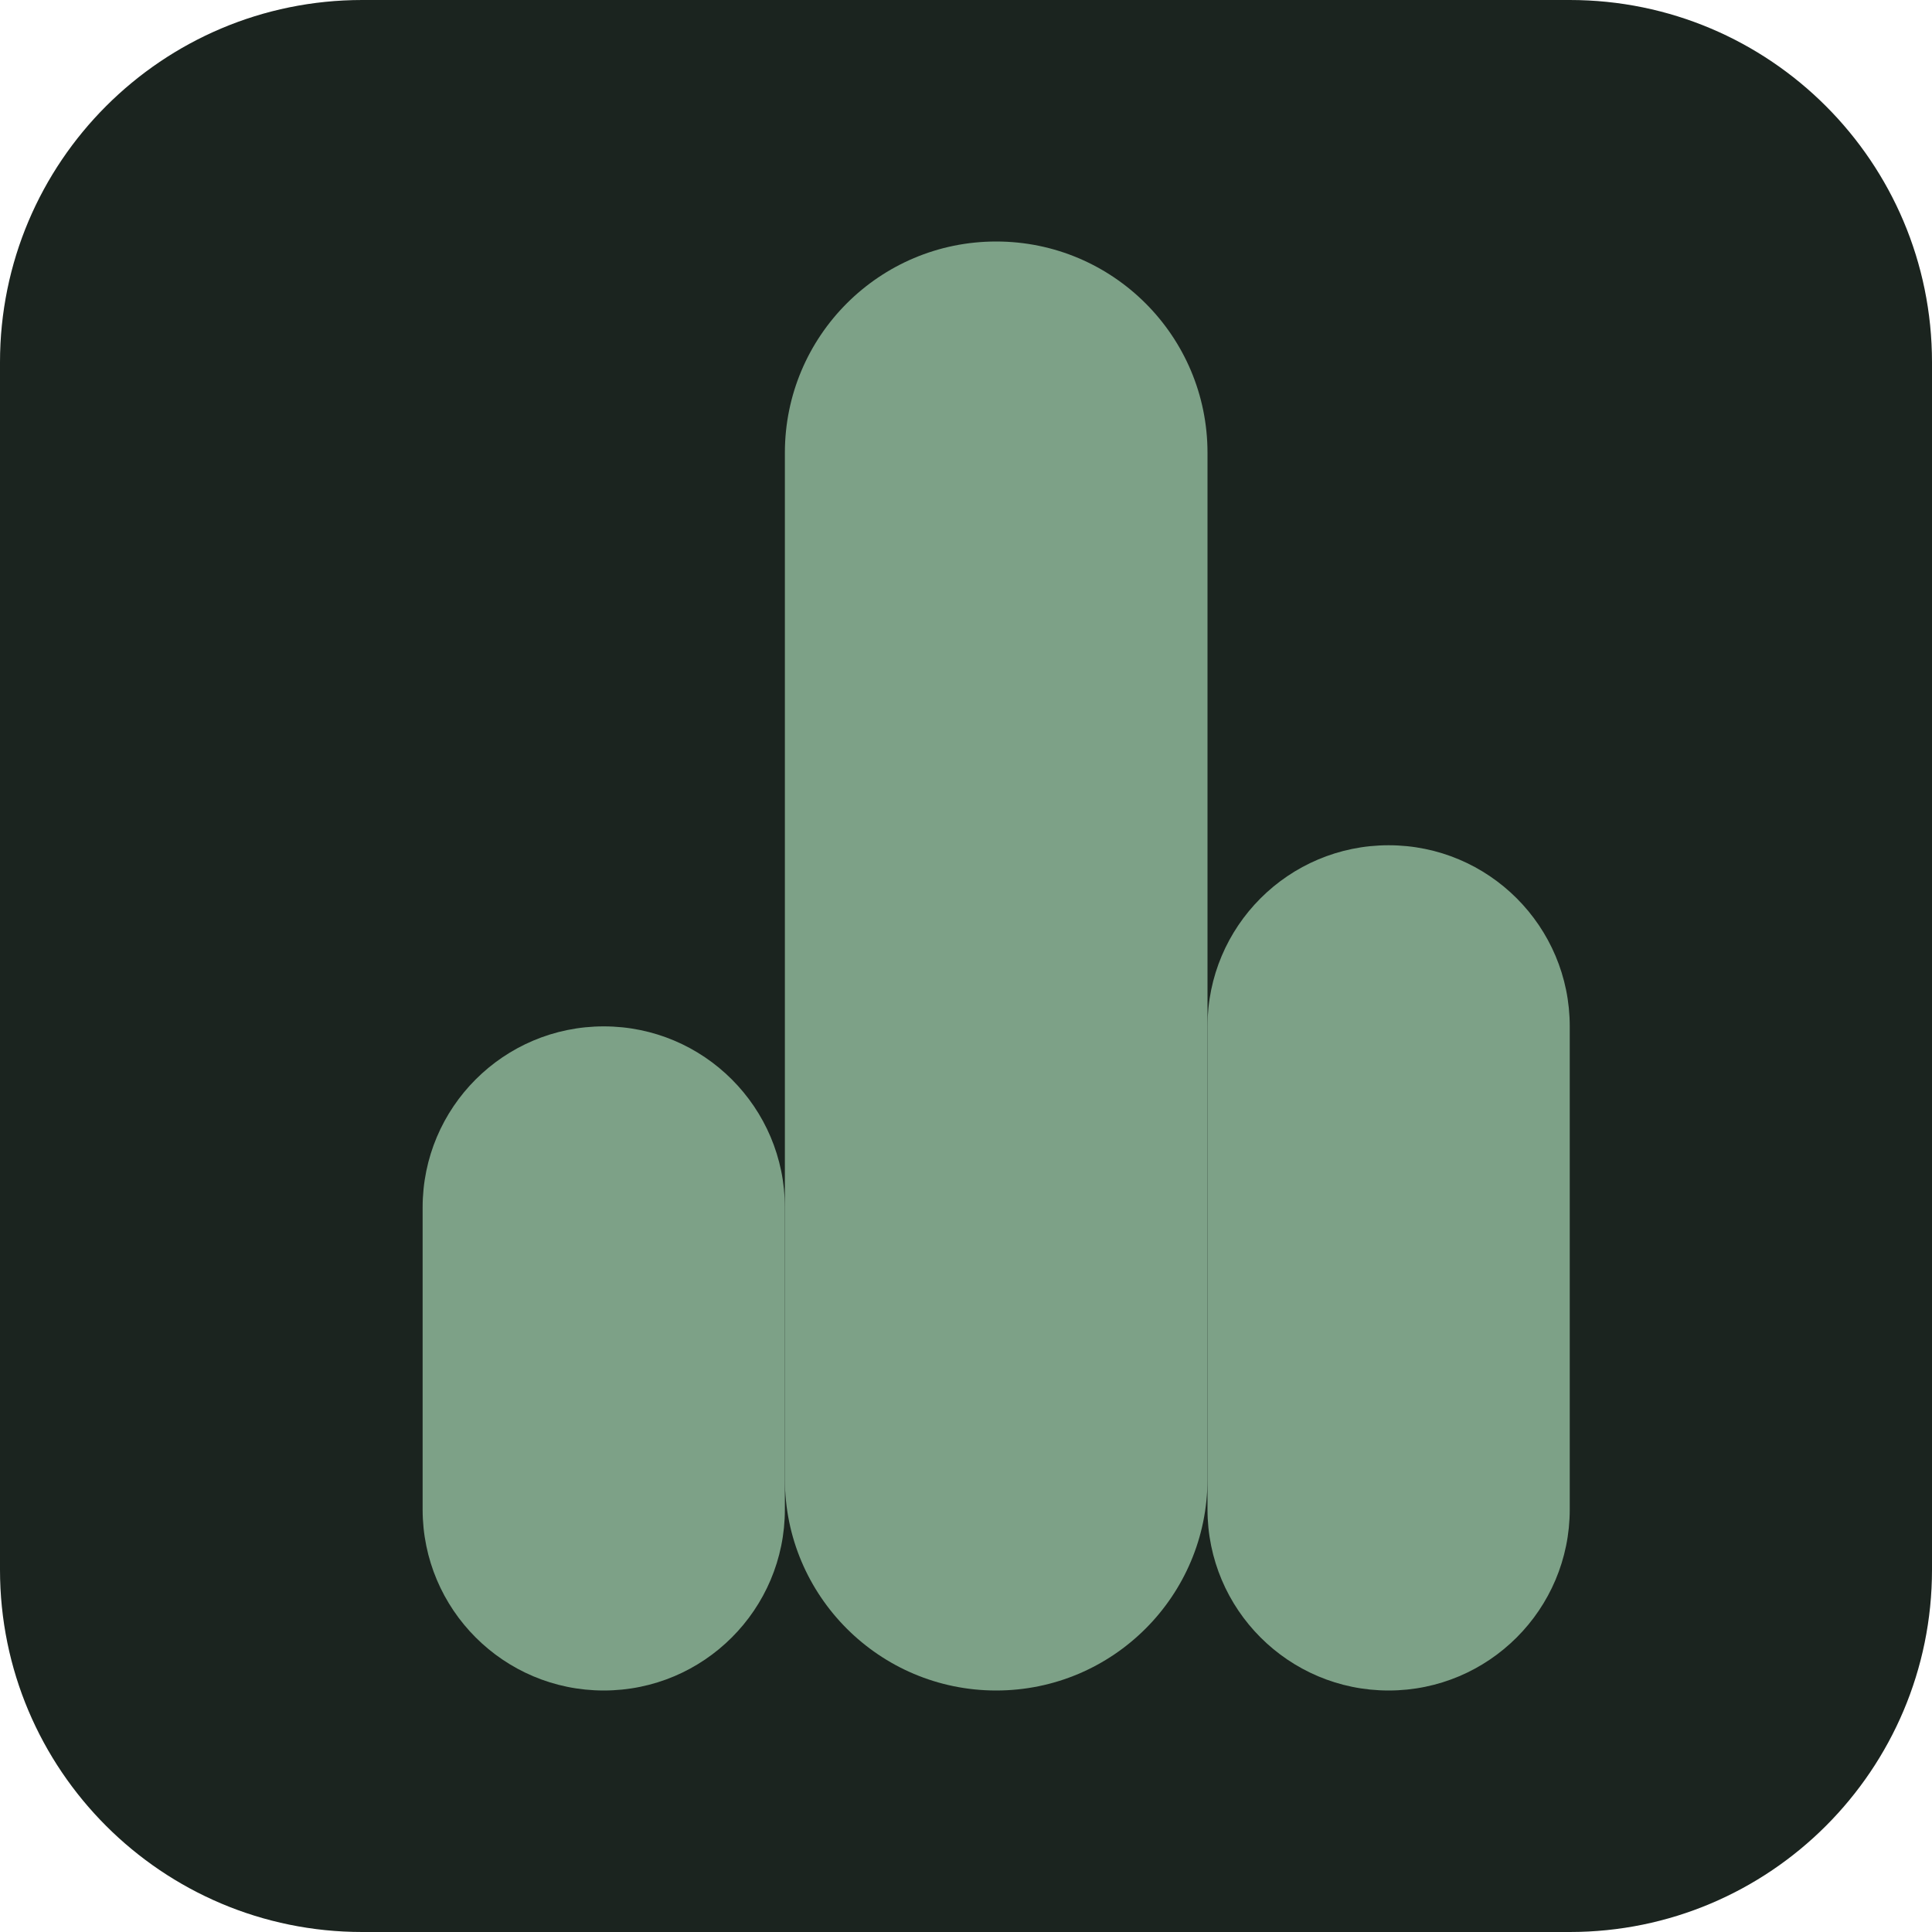
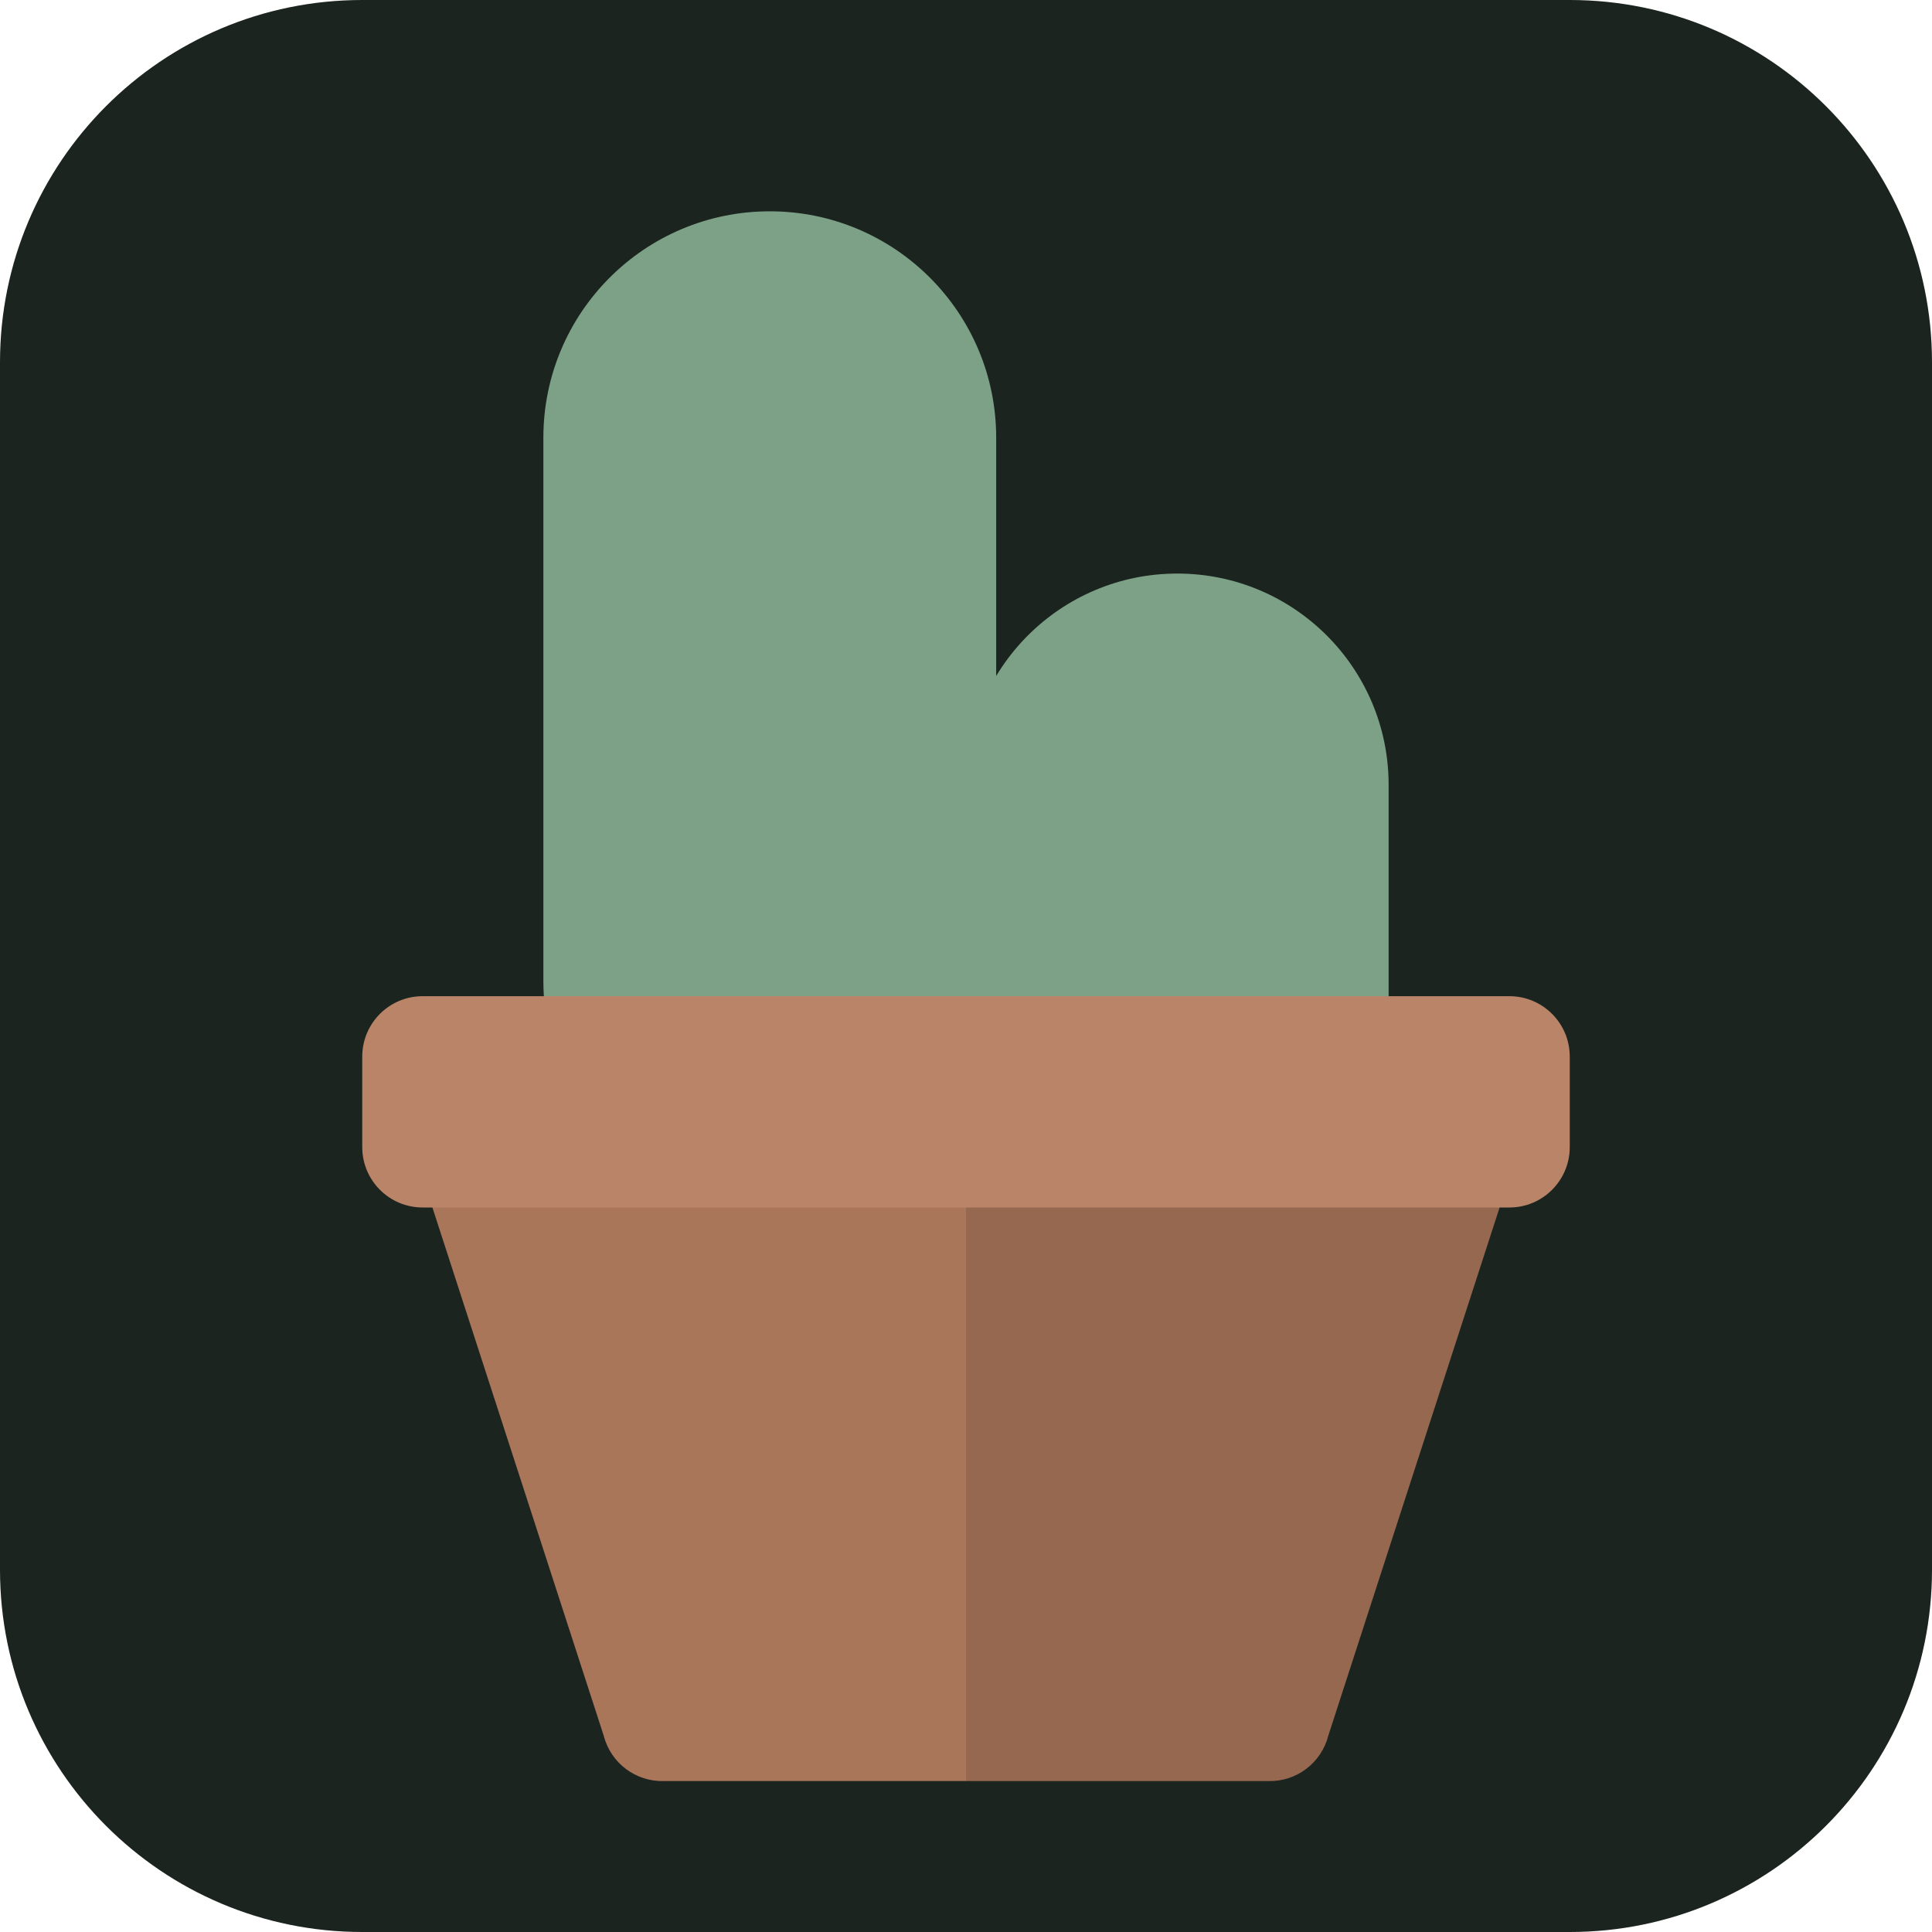
- <svg xmlns="http://www.w3.org/2000/svg" viewBox="0 0 32 32">
-   <rect width="32" height="32" rx="6" fill="#1B241F" />
-   <rect x="13" y="4" width="7" height="24" rx="3.5" fill="#7DA187" />
-   <rect x="20" y="14" width="6" height="14" rx="3" fill="#7DA187" />
-   <rect x="7" y="17" width="6" height="11" rx="3" fill="#7DA187" />
+ <svg xmlns="http://www.w3.org/2000/svg" viewBox="0 0 64 64">
+   <rect width="64" height="64" rx="12" fill="#1B241F" />
+   <rect x="18" y="7" width="15" height="33" rx="7.5" fill="#7DA187" />
+   <rect x="32" y="19" width="14" height="21" rx="7" fill="#7DA187" />
+   <path d="M14 39h36l-6 18.5a2 2 0 0 1-2 1.5H22a2 2 0 0 1-2-1.5z" fill="#A9765A" />
+   <path d="M32 39h18l-6 18.5a2 2 0 0 1-2 1.5H32z" fill="#000" opacity=".12" />
+   <rect x="12" y="33" width="40" height="7" rx="2" fill="#B98467" />
</svg>
